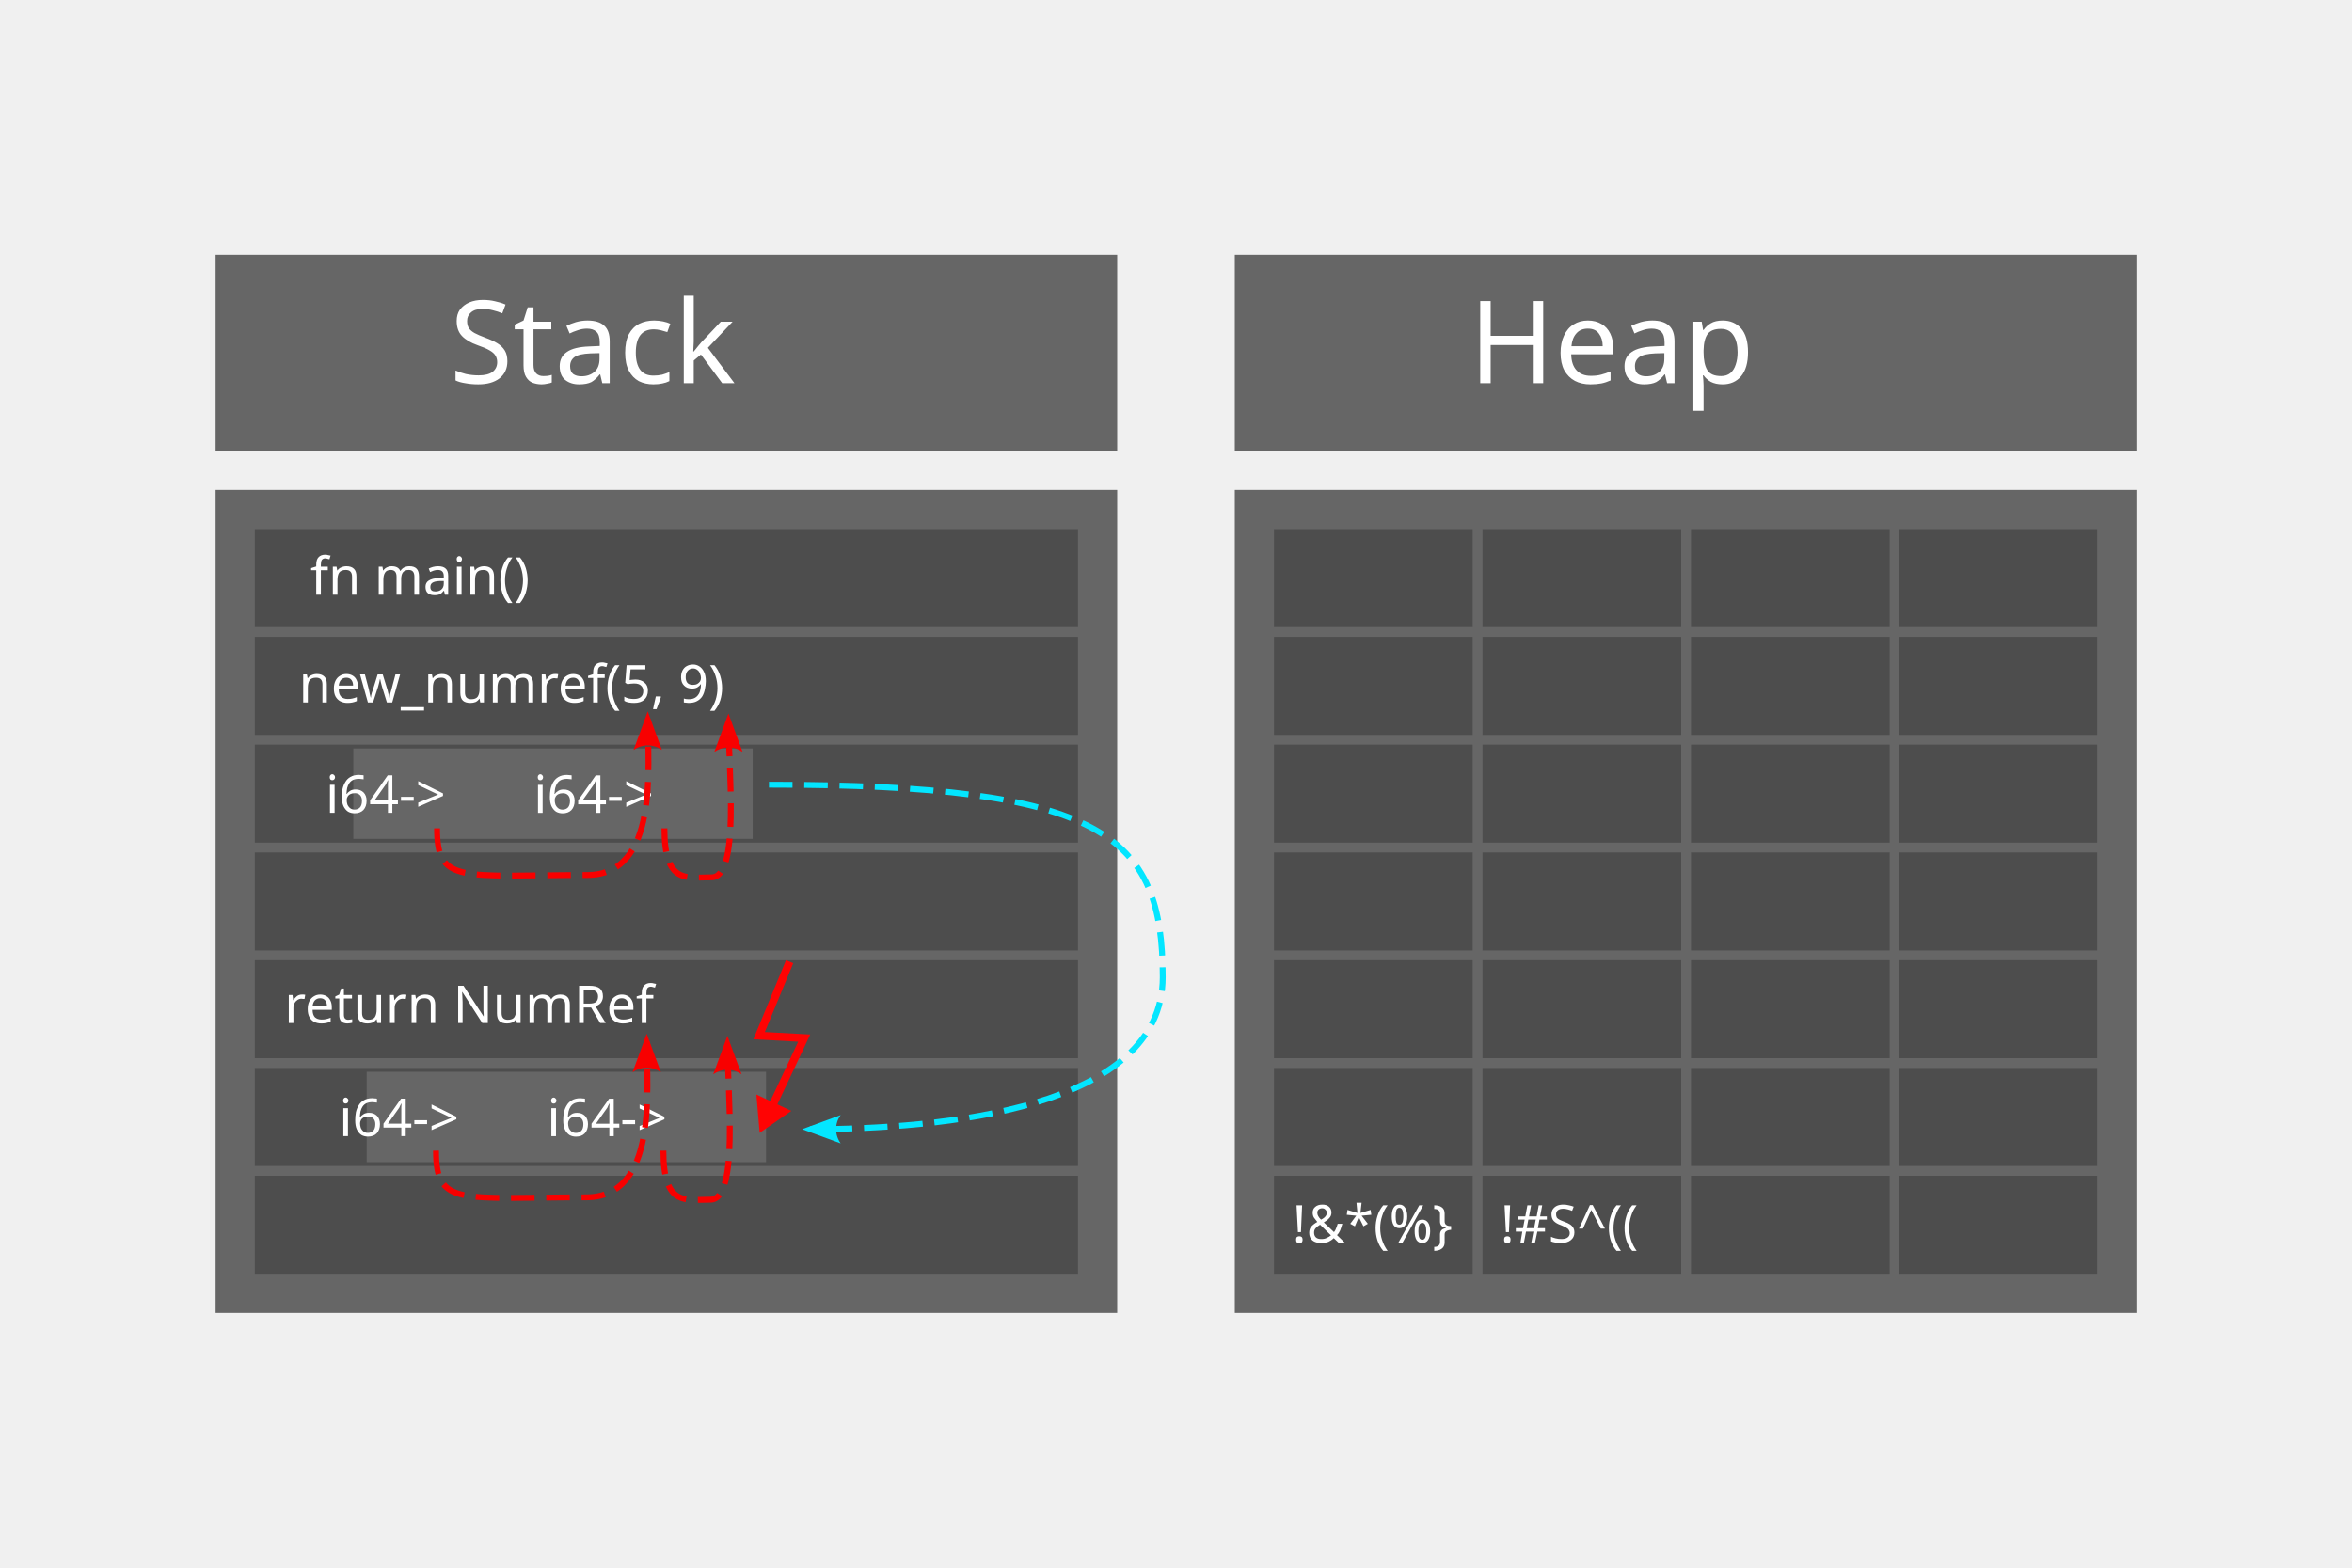
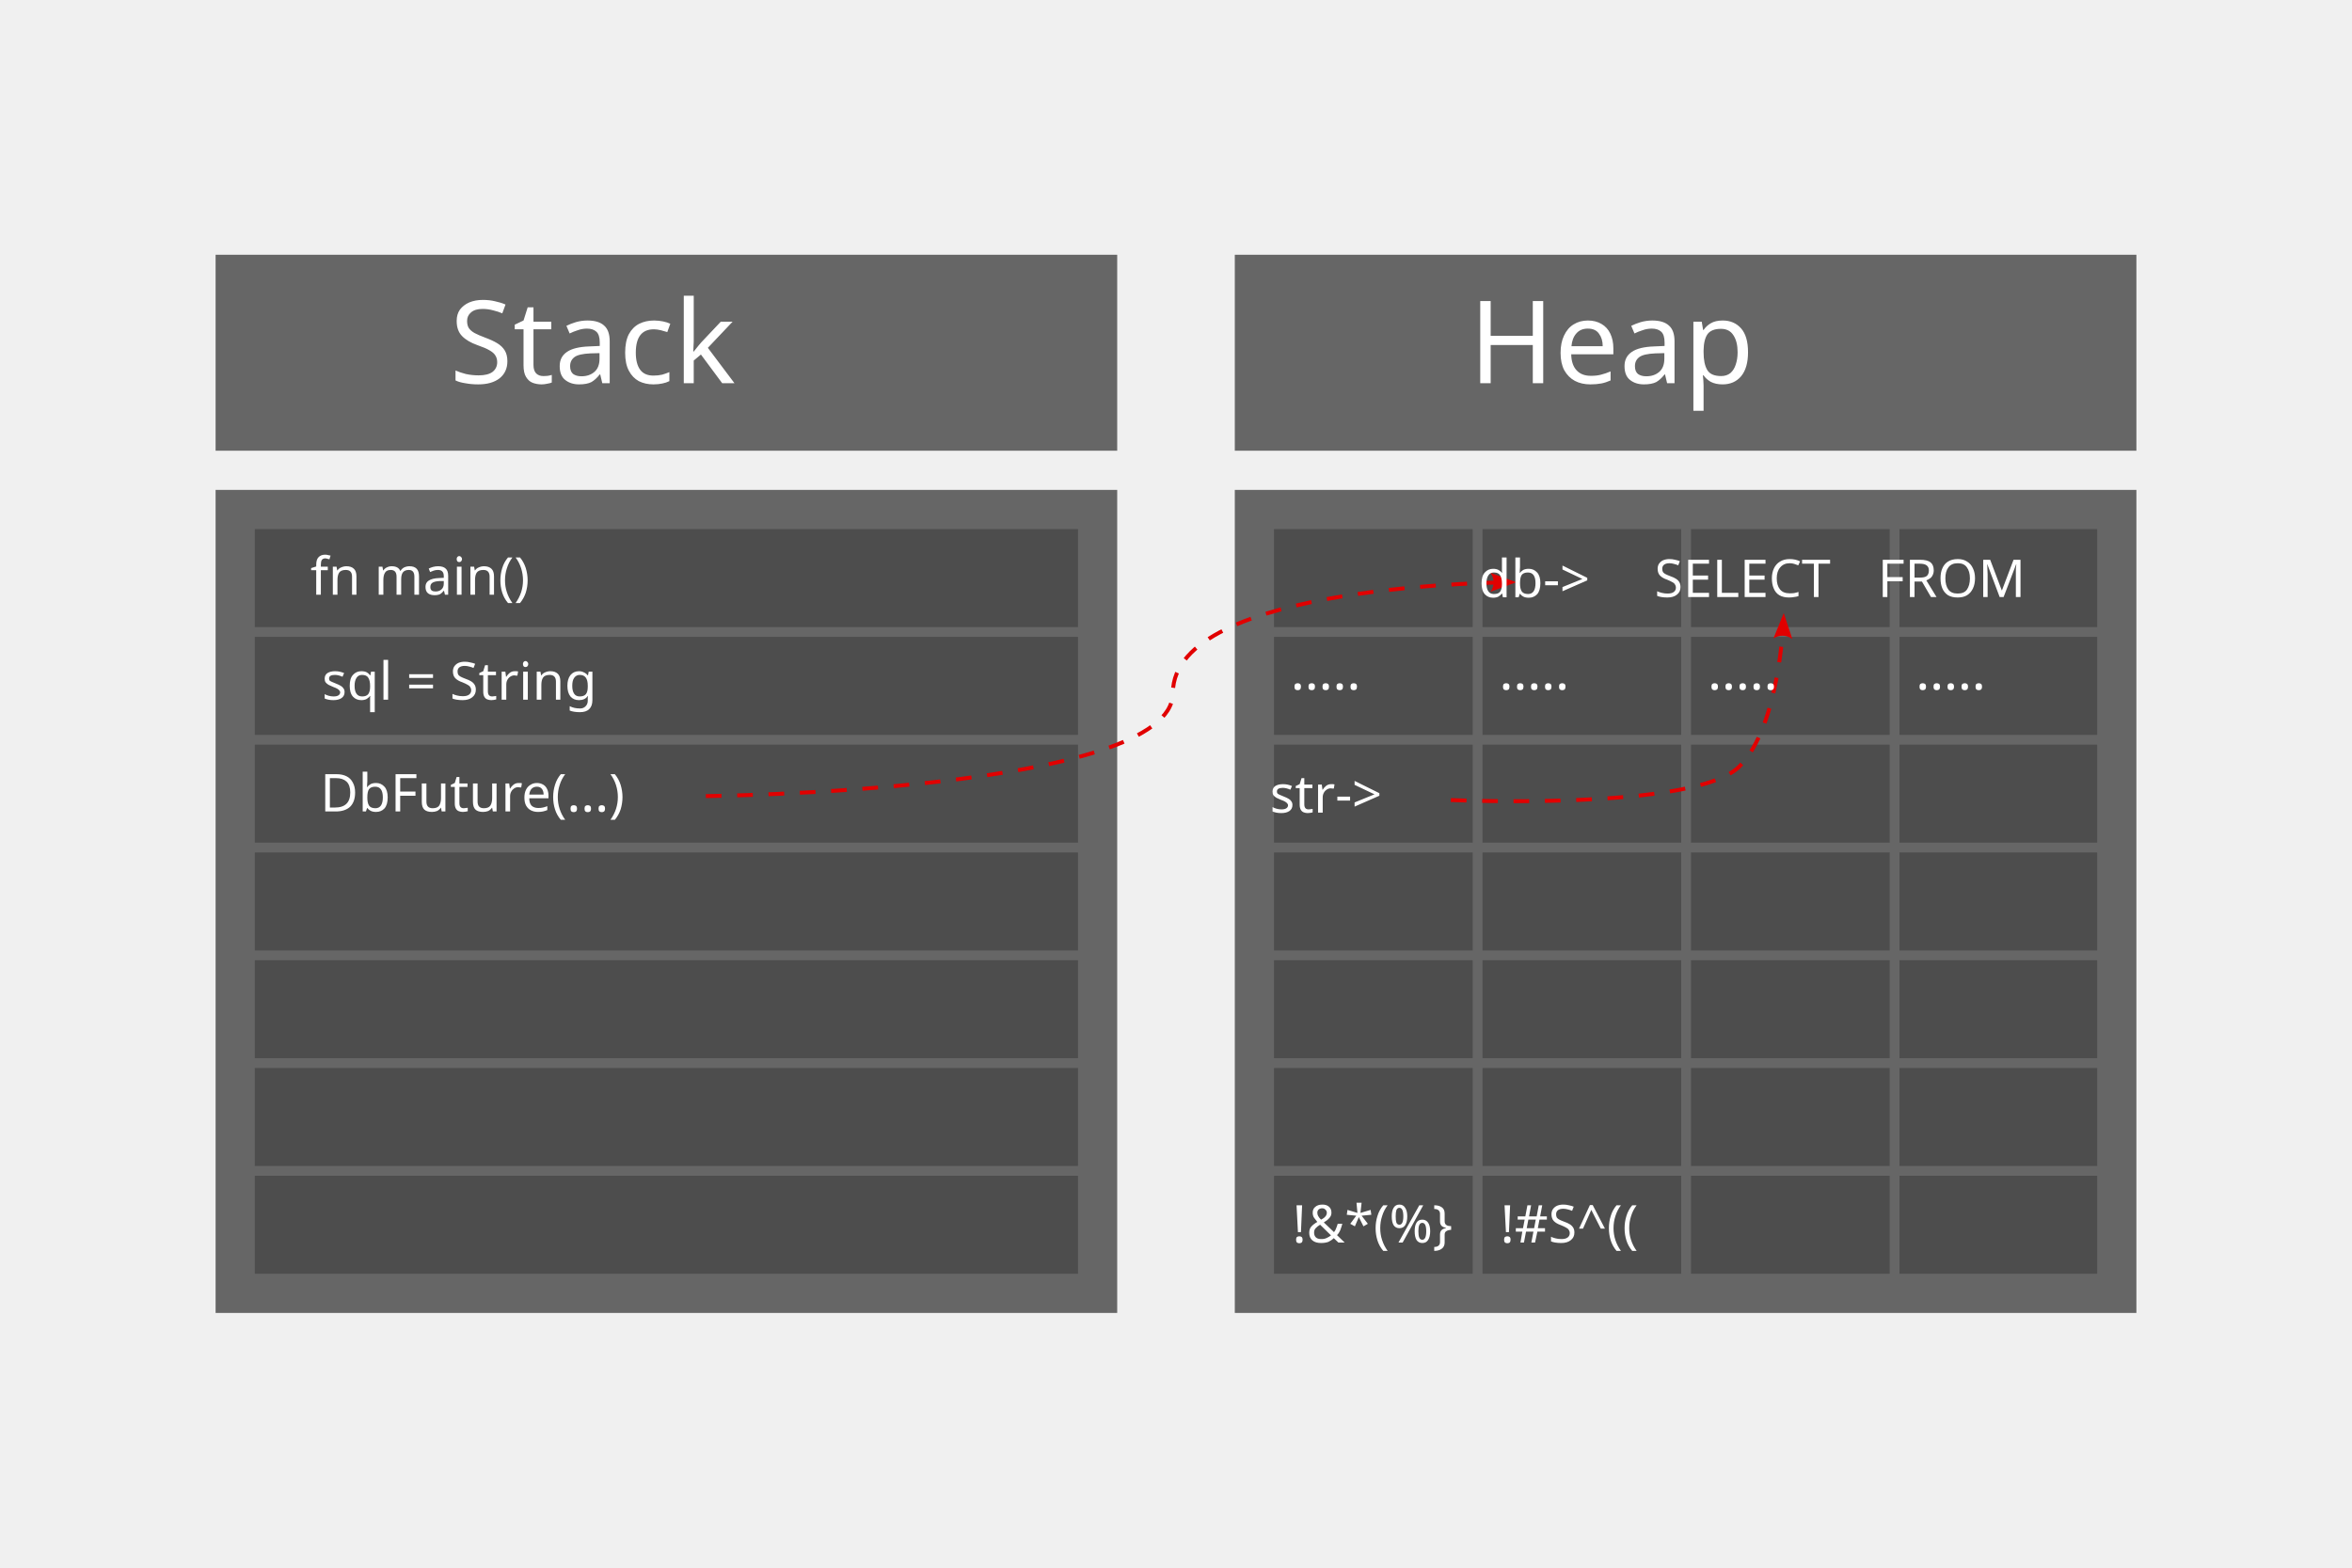
<svg xmlns="http://www.w3.org/2000/svg" width="600" height="400" viewBox="0 0 158.75 105.833" version="1.1" id="svg5">
  <defs id="defs2">
    <marker style="overflow:visible" id="marker88717" refX="0" refY="0" orient="auto">
      <path transform="scale(-0.6)" d="M 8.719,4.034 -2.207,0.016 8.719,-4.002 c -1.745,2.372 -1.735,5.617 -6e-7,8.035 z" style="fill:context-stroke;fill-rule:evenodd;stroke-width:0.625;stroke-linejoin:round" id="path88715" />
    </marker>
    <marker style="overflow:visible" id="Arrow1Send" refX="0" refY="0" orient="auto">
      <path transform="matrix(-0.2,0,0,-0.2,-1.2,0)" style="fill:context-stroke;fill-rule:evenodd;stroke:context-stroke;stroke-width:1pt" d="M 0,0 5,-5 -12.5,0 5,5 Z" id="path35222" />
    </marker>
    <marker style="overflow:visible" id="Arrow2Mend" refX="0" refY="0" orient="auto">
      <path transform="scale(-0.6)" d="M 8.719,4.034 -2.207,0.016 8.719,-4.002 c -1.745,2.372 -1.735,5.617 -6e-7,8.035 z" style="fill:context-stroke;fill-rule:evenodd;stroke-width:0.625;stroke-linejoin:round" id="path35234" />
    </marker>
    <marker style="overflow:visible" id="marker82376" refX="0" refY="0" orient="auto">
      <path transform="scale(0.4)" style="fill:context-stroke;fill-rule:evenodd;stroke:context-stroke;stroke-width:1pt" d="M 5.77,0 -2.88,5 V -5 Z" id="path82374" />
    </marker>
    <marker style="overflow:visible" id="marker82366" refX="0" refY="0" orient="auto">
      <path transform="matrix(-1.1,0,0,-1.1,-1.1,0)" d="M 8.719,4.034 -2.207,0.016 8.719,-4.002 c -1.745,2.372 -1.735,5.617 -6e-7,8.035 z" style="fill:context-stroke;fill-rule:evenodd;stroke-width:0.625;stroke-linejoin:round" id="path82364" />
    </marker>
    <marker style="overflow:visible" id="TriangleInL" refX="0" refY="0" orient="auto">
      <path transform="scale(-0.8)" style="fill:context-stroke;fill-rule:evenodd;stroke:context-stroke;stroke-width:1pt" d="M 5.77,0 -2.88,5 V -5 Z" id="path35340" />
    </marker>
    <marker style="overflow:visible" id="Arrow1Lstart" refX="0" refY="0" orient="auto">
      <path transform="matrix(0.8,0,0,0.8,10,0)" style="fill:context-stroke;fill-rule:evenodd;stroke:context-stroke;stroke-width:1pt" d="M 0,0 5,-5 -12.5,0 5,5 Z" id="path35207" />
    </marker>
    <marker style="overflow:visible" id="TriangleOutM" refX="0" refY="0" orient="auto">
      <path transform="scale(0.4)" style="fill:context-stroke;fill-rule:evenodd;stroke:context-stroke;stroke-width:1pt" d="M 5.77,0 -2.88,5 V -5 Z" id="path35352" />
    </marker>
    <marker style="overflow:visible" id="Arrow2Lend" refX="0" refY="0" orient="auto">
      <path transform="matrix(-1.1,0,0,-1.1,-1.1,0)" d="M 8.719,4.034 -2.207,0.016 8.719,-4.002 c -1.745,2.372 -1.735,5.617 -6e-7,8.035 z" style="fill:context-stroke;fill-rule:evenodd;stroke-width:0.625;stroke-linejoin:round" id="path35228" />
    </marker>
  </defs>
  <g id="layer1" style="display:inline">
    <text xml:space="preserve" style="font-style:normal;font-weight:normal;font-size:10.583px;line-height:1.25;font-family:sans-serif;letter-spacing:0px;word-spacing:0px;fill:#000000;fill-opacity:1;stroke:none;stroke-width:0.265" x="215.965" y="-43.479" id="text27369">
      <tspan id="tspan27367" style="stroke-width:0.265" x="215.965" y="-43.479" />
    </text>
    <rect style="fill:#666666;fill-opacity:1;stroke:none;stroke-width:1.011;stroke-linecap:round;stroke-linejoin:bevel" id="rect1324" width="60.854" height="55.562" x="14.552" y="33.073" />
    <rect style="fill:#4d4d4d;fill-opacity:1;stroke:none;stroke-width:2.154;stroke-linecap:round;stroke-linejoin:bevel" id="rect4848" width="55.562" height="6.615" x="17.198" y="35.719" />
    <rect style="fill:#666666;fill-opacity:1;stroke:none;stroke-width:1.058;stroke-linecap:round;stroke-linejoin:bevel" id="rect8855" width="60.854" height="13.229" x="83.344" y="17.198" />
    <text xml:space="preserve" style="font-style:normal;font-weight:normal;font-size:7.761px;line-height:1.25;font-family:sans-serif;letter-spacing:0px;word-spacing:0px;fill:#000000;fill-opacity:1;stroke:none;stroke-width:0.265" x="113.833" y="25.869" id="text13187">
      <tspan id="tspan13185" style="font-style:normal;font-variant:normal;font-weight:normal;font-stretch:normal;font-size:7.761px;font-family:'Iosevka Kookie';-inkscape-font-specification:'Iosevka Kookie';text-align:center;text-anchor:middle;fill:#ffffff;stroke-width:0.265" x="113.833" y="25.869">Heap</tspan>
    </text>
    <rect style="fill:#666666;fill-opacity:1;stroke:none;stroke-width:1.011;stroke-linecap:round;stroke-linejoin:bevel" id="rect22733" width="60.854" height="55.562" x="83.344" y="33.073" />
    <rect style="fill:#4d4d4d;fill-opacity:1;stroke:none;stroke-width:1.058;stroke-linecap:round;stroke-linejoin:bevel" id="rect24347" width="13.411" height="6.615" x="85.99" y="35.719" />
    <rect style="fill:#4d4d4d;fill-opacity:1;stroke:none;stroke-width:1.058;stroke-linecap:round;stroke-linejoin:bevel" id="rect24393" width="13.411" height="6.615" x="100.062" y="35.719" />
    <rect style="fill:#4d4d4d;fill-opacity:1;stroke:none;stroke-width:1.058;stroke-linecap:round;stroke-linejoin:bevel" id="rect24395" width="13.411" height="6.615" x="114.135" y="35.719" />
    <rect style="fill:#4d4d4d;fill-opacity:1;stroke:none;stroke-width:1.058;stroke-linecap:round;stroke-linejoin:bevel" id="rect24397" width="13.345" height="6.615" x="128.207" y="35.719" />
    <rect style="fill:#4d4d4d;fill-opacity:1;stroke:none;stroke-width:1.058;stroke-linecap:round;stroke-linejoin:bevel" id="rect24559" width="13.411" height="6.615" x="85.99" y="42.995" />
    <rect style="fill:#4d4d4d;fill-opacity:1;stroke:none;stroke-width:1.058;stroke-linecap:round;stroke-linejoin:bevel" id="rect24561" width="13.411" height="6.615" x="100.062" y="42.995" />
    <rect style="fill:#4d4d4d;fill-opacity:1;stroke:none;stroke-width:0.529;stroke-linecap:round;stroke-linejoin:bevel;stroke-miterlimit:4;stroke-dasharray:none;stroke-opacity:1" id="rect24563" width="13.411" height="6.615" x="114.135" y="42.995" />
    <rect style="fill:#4d4d4d;fill-opacity:1;stroke:none;stroke-width:1.058;stroke-linecap:round;stroke-linejoin:bevel" id="rect24565" width="13.345" height="6.615" x="128.207" y="42.995" />
    <rect style="fill:#4d4d4d;fill-opacity:1;stroke:none;stroke-width:1.058;stroke-linecap:round;stroke-linejoin:bevel" id="rect24567" width="13.411" height="6.615" x="85.99" y="50.271" />
    <rect style="fill:#4d4d4d;fill-opacity:1;stroke:none;stroke-width:1.058;stroke-linecap:round;stroke-linejoin:bevel" id="rect24569" width="13.411" height="6.615" x="100.062" y="50.271" />
    <rect style="fill:#4d4d4d;fill-opacity:1;stroke:none;stroke-width:1.058;stroke-linecap:round;stroke-linejoin:bevel" id="rect24571" width="13.411" height="6.615" x="114.135" y="50.271" />
    <rect style="fill:#4d4d4d;fill-opacity:1;stroke:none;stroke-width:1.058;stroke-linecap:round;stroke-linejoin:bevel" id="rect24573" width="13.345" height="6.615" x="128.207" y="50.271" />
    <rect style="fill:#4d4d4d;fill-opacity:1;stroke:none;stroke-width:1.058;stroke-linecap:round;stroke-linejoin:bevel" id="rect24721" width="13.411" height="6.615" x="85.99" y="57.547" />
    <rect style="fill:#4d4d4d;fill-opacity:1;stroke:none;stroke-width:0.529;stroke-linecap:round;stroke-linejoin:bevel;stroke-miterlimit:4;stroke-dasharray:none;stroke-opacity:1" id="rect24723" width="13.411" height="6.615" x="100.062" y="57.547" />
    <rect style="fill:#4d4d4d;fill-opacity:1;stroke:none;stroke-width:0.529;stroke-linecap:round;stroke-linejoin:bevel;stroke-miterlimit:4;stroke-dasharray:none;stroke-opacity:1" id="rect24725" width="13.411" height="6.615" x="114.135" y="57.547" />
    <rect style="fill:#4d4d4d;fill-opacity:1;stroke:none;stroke-width:1.058;stroke-linecap:round;stroke-linejoin:bevel" id="rect24727" width="13.345" height="6.615" x="128.207" y="57.547" />
    <rect style="fill:#4d4d4d;fill-opacity:1;stroke:none;stroke-width:1.058;stroke-linecap:round;stroke-linejoin:bevel" id="rect24729" width="13.411" height="6.615" x="85.99" y="64.823" />
    <rect style="fill:#4d4d4d;fill-opacity:1;stroke:none;stroke-width:1.058;stroke-linecap:round;stroke-linejoin:bevel" id="rect24731" width="13.411" height="6.615" x="100.062" y="64.823" />
    <rect style="fill:#4d4d4d;fill-opacity:1;stroke:none;stroke-width:1.058;stroke-linecap:round;stroke-linejoin:bevel" id="rect24733" width="13.411" height="6.615" x="114.135" y="64.823" />
    <rect style="fill:#4d4d4d;fill-opacity:1;stroke:none;stroke-width:1.058;stroke-linecap:round;stroke-linejoin:bevel" id="rect24735" width="13.345" height="6.615" x="128.207" y="64.823" />
    <rect style="fill:#4d4d4d;fill-opacity:1;stroke:none;stroke-width:1.058;stroke-linecap:round;stroke-linejoin:bevel" id="rect24737" width="13.411" height="6.615" x="85.99" y="72.099" />
    <rect style="fill:#4d4d4d;fill-opacity:1;stroke:none;stroke-width:1.058;stroke-linecap:round;stroke-linejoin:bevel" id="rect24739" width="13.411" height="6.615" x="100.062" y="72.099" />
    <rect style="fill:#4d4d4d;fill-opacity:1;stroke:none;stroke-width:1.058;stroke-linecap:round;stroke-linejoin:bevel" id="rect24741" width="13.411" height="6.615" x="114.135" y="72.099" />
    <rect style="fill:#4d4d4d;fill-opacity:1;stroke:none;stroke-width:1.058;stroke-linecap:round;stroke-linejoin:bevel" id="rect24743" width="13.345" height="6.615" x="128.207" y="72.099" />
    <rect style="fill:#4d4d4d;fill-opacity:1;stroke:none;stroke-width:1.058;stroke-linecap:round;stroke-linejoin:bevel" id="rect24751" width="13.411" height="6.615" x="85.99" y="79.375" />
    <rect style="fill:#4d4d4d;fill-opacity:1;stroke:none;stroke-width:1.058;stroke-linecap:round;stroke-linejoin:bevel" id="rect24753" width="13.411" height="6.615" x="100.062" y="79.375" />
    <rect style="fill:#4d4d4d;fill-opacity:1;stroke:none;stroke-width:1.058;stroke-linecap:round;stroke-linejoin:bevel" id="rect24755" width="13.411" height="6.615" x="114.135" y="79.375" />
    <rect style="fill:#4d4d4d;fill-opacity:1;stroke:none;stroke-width:1.058;stroke-linecap:round;stroke-linejoin:bevel" id="rect24757" width="13.345" height="6.615" x="128.207" y="79.375" />
    <text xml:space="preserve" style="font-size:3.528px;line-height:1.25;font-family:'Iosevka Kookie';-inkscape-font-specification:'Iosevka Kookie';letter-spacing:0px;word-spacing:0px;stroke-width:0.265" x="87.232" y="83.882" id="text63412">
      <tspan style="font-size:3.528px;fill:#ffffff;stroke-width:0.265" x="87.232" y="83.882" id="tspan63410">!&amp;*(%}</tspan>
    </text>
    <text xml:space="preserve" style="font-size:3.528px;line-height:1.25;font-family:'Iosevka Kookie';-inkscape-font-specification:'Iosevka Kookie';letter-spacing:0px;word-spacing:0px;stroke-width:0.265" x="101.27" y="83.882" id="text68550">
      <tspan style="font-size:3.528px;fill:#ffffff;stroke-width:0.265" x="101.27" y="83.882" id="tspan68548">!#S^((</tspan>
    </text>
    <rect style="fill:#666666;fill-opacity:1;stroke:none;stroke-width:1.058;stroke-linecap:round;stroke-linejoin:bevel" id="rect1318" width="60.854" height="13.229" x="14.552" y="17.198" />
    <text xml:space="preserve" style="font-style:normal;font-weight:normal;font-size:7.761px;line-height:1.25;font-family:sans-serif;letter-spacing:0px;word-spacing:0px;fill:#000000;fill-opacity:1;stroke:none;stroke-width:0.265" x="45.041" y="25.869" id="text1322">
      <tspan id="tspan1320" style="font-style:normal;font-variant:normal;font-weight:normal;font-stretch:normal;font-size:7.761px;font-family:'Iosevka Kookie';-inkscape-font-specification:'Iosevka Kookie';text-align:center;text-anchor:middle;fill:#ffffff;stroke-width:0.265" x="45.041" y="25.869">Stack</tspan>
    </text>
    <rect style="fill:#4d4d4d;fill-opacity:1;stroke:none;stroke-width:2.154;stroke-linecap:round;stroke-linejoin:bevel" id="rect4975" width="55.563" height="6.615" x="17.198" y="42.995" />
    <rect style="fill:#4d4d4d;fill-opacity:1;stroke:none;stroke-width:2.154;stroke-linecap:round;stroke-linejoin:bevel" id="rect4977" width="55.563" height="6.615" x="17.198" y="50.271" />
    <rect style="fill:#4d4d4d;fill-opacity:1;stroke:none;stroke-width:2.154;stroke-linecap:round;stroke-linejoin:bevel" id="rect4979" width="55.563" height="6.615" x="17.198" y="57.547" />
    <rect style="fill:#4d4d4d;fill-opacity:1;stroke:none;stroke-width:2.154;stroke-linecap:round;stroke-linejoin:bevel" id="rect4981" width="55.563" height="6.615" x="17.198" y="64.823" />
    <rect style="fill:#4d4d4d;fill-opacity:1;stroke:none;stroke-width:2.154;stroke-linecap:round;stroke-linejoin:bevel" id="rect4983" width="55.563" height="6.615" x="17.198" y="72.099" />
    <rect style="fill:#4d4d4d;fill-opacity:1;stroke:none;stroke-width:2.154;stroke-linecap:round;stroke-linejoin:bevel" id="rect4985" width="55.563" height="6.615" x="17.198" y="79.375" />
    <text xml:space="preserve" style="font-style:normal;font-weight:normal;font-size:10.583px;line-height:1.25;font-family:sans-serif;letter-spacing:0px;word-spacing:0px;fill:#000000;fill-opacity:1;stroke:none;stroke-width:0.265" x="115.615" y="-50.905" id="text6504">
      <tspan id="tspan6502" style="stroke-width:0.265" x="115.615" y="-50.905" />
    </text>
  </g>
-   <g id="layer2">
-     <g id="g19676" style="display:inline">
+   <g id="layer2" style="display:none">
+     <g id="g19676" style="display:none">
      <g id="g19674" transform="translate(-89.60976)">
        <rect style="display:inline;fill:#666666;fill-opacity:1;stroke:none;stroke-width:1.441;stroke-linecap:round;stroke-linejoin:bevel" id="rect19664" width="26.954" height="6.1" x="114.36" y="72.356" />
        <text xml:space="preserve" style="font-size:3.528px;line-height:1.25;font-family:'Iosevka Kookie';-inkscape-font-specification:'Iosevka Kookie';letter-spacing:0px;word-spacing:0px;display:inline;stroke-width:0.265" x="134.703" y="76.703" id="text19668">
          <tspan style="font-size:3.528px;text-align:center;text-anchor:middle;fill:#ffffff;stroke-width:0.265" x="134.703" y="76.703" id="tspan19666">i64-&gt;</tspan>
        </text>
        <text xml:space="preserve" style="font-size:3.528px;line-height:1.25;font-family:'Iosevka Kookie';-inkscape-font-specification:'Iosevka Kookie';letter-spacing:0px;word-spacing:0px;white-space:pre;inline-size:0;display:inline;fill:#ffffff;stroke-width:0.265" x="106.768" y="40.323" id="text19672" transform="translate(13.89614,36.3802)">
          <tspan style="font-size:3.528px;text-align:center;text-anchor:middle;fill:#ffffff;stroke-width:0.265" x="106.768" y="40.323" id="tspan19670">i64-&gt;</tspan>
        </text>
      </g>
    </g>
-     <g id="g19689" style="display:inline">
+     <g id="g19689" style="display:none">
      <g id="g19696" transform="translate(-0.07003361,21.76003)">
        <path style="display:inline;fill:none;stroke:#f80000;stroke-width:0.397;stroke-linecap:butt;stroke-linejoin:miter;stroke-miterlimit:4;stroke-dasharray:1.587, 0.794;stroke-dashoffset:0;stroke-opacity:1;marker-end:url(#marker88717)" d="m 29.499,55.92 c 0,3.783 1.607,3.152 10.119,3.152 4.879,0 4.105,-7.278 4.105,-10.518" id="path19685" />
        <path style="display:inline;fill:none;stroke:#f80000;stroke-width:0.397;stroke-linecap:butt;stroke-linejoin:miter;stroke-miterlimit:4;stroke-dasharray:1.587, 0.794;stroke-dashoffset:0;stroke-opacity:1;marker-end:url(#marker88717)" d="m 44.845,55.92 c 0,3.783 1.491,3.309 3.175,3.309 1.94,0 1.15,-7.295 1.15,-10.535" id="path19687" />
      </g>
    </g>
-     <g id="g13144" style="display:inline">
+     <g id="g13144" style="display:none">
      <path style="display:inline;fill:none;stroke:#03e6ff;stroke-width:0.397;stroke-linecap:butt;stroke-linejoin:miter;stroke-miterlimit:4;stroke-dasharray:1.587, 0.794;stroke-dashoffset:0;stroke-opacity:1;marker-end:url(#marker88717)" d="m 51.903,52.973 c 22.565,0 26.577,3.373 26.577,12.996 0,8.9 -14.956,10.261 -23.815,10.261" id="path13142" />
      <path style="display:inline;fill:none;fill-opacity:1;stroke:#ff0303;stroke-width:0.529;stroke-linecap:butt;stroke-linejoin:miter;stroke-miterlimit:4;stroke-dasharray:none;stroke-opacity:1;marker-end:url(#marker82376)" d="m 53.296,64.924 -2.06,4.993 3.044,0.165 -2.368,5.039" id="path19006" />
    </g>
-     <g id="g9171" style="display:inline">
+     <g id="g9171" style="display:none">
      <g id="g13252" transform="translate(-90.51178,-21.82813)">
        <rect style="display:inline;fill:#666666;fill-opacity:1;stroke:none;stroke-width:1.441;stroke-linecap:round;stroke-linejoin:bevel" id="rect13146" width="26.954" height="6.1" x="114.36" y="72.356" />
        <text xml:space="preserve" style="font-size:3.528px;line-height:1.25;font-family:'Iosevka Kookie';-inkscape-font-specification:'Iosevka Kookie';letter-spacing:0px;word-spacing:0px;display:inline;stroke-width:0.265" x="134.703" y="76.703" id="text9161">
          <tspan style="font-size:3.528px;text-align:center;text-anchor:middle;fill:#ffffff;stroke-width:0.265" x="134.703" y="76.703" id="tspan9159">i64-&gt;</tspan>
        </text>
        <text xml:space="preserve" style="font-size:3.528px;line-height:1.25;font-family:'Iosevka Kookie';-inkscape-font-specification:'Iosevka Kookie';letter-spacing:0px;word-spacing:0px;white-space:pre;inline-size:0;display:inline;fill:#ffffff;stroke-width:0.265" x="106.768" y="40.323" id="text9169" transform="translate(13.89614,36.3802)">
          <tspan style="font-size:3.528px;text-align:center;text-anchor:middle;fill:#ffffff;stroke-width:0.265" x="106.768" y="40.323" id="tspan9167">i64-&gt;</tspan>
        </text>
      </g>
    </g>
-     <g id="g12754" style="display:inline">
+     <g id="g12754" style="display:none">
      <path style="display:inline;fill:none;stroke:#f80000;stroke-width:0.397;stroke-linecap:butt;stroke-linejoin:miter;stroke-miterlimit:4;stroke-dasharray:1.587, 0.794;stroke-dashoffset:0;stroke-opacity:1;marker-end:url(#marker88717)" d="m 29.499,55.92 c 0,3.783 1.607,3.152 10.119,3.152 4.879,0 4.105,-7.278 4.105,-10.518" id="path12752" />
      <path style="display:inline;fill:none;stroke:#f80000;stroke-width:0.397;stroke-linecap:butt;stroke-linejoin:miter;stroke-miterlimit:4;stroke-dasharray:1.587, 0.794;stroke-dashoffset:0;stroke-opacity:1;marker-end:url(#marker88717)" d="m 44.845,55.92 c 0,3.783 1.491,3.309 3.175,3.309 1.94,0 1.15,-7.295 1.15,-10.535" id="path16980" />
    </g>
-     <g id="layer11" style="display:inline">
+     <g id="layer11" style="display:none">
      <text xml:space="preserve" style="font-size:3.528px;line-height:1.25;font-family:'Iosevka Kookie';-inkscape-font-specification:'Iosevka Kookie';letter-spacing:0px;word-spacing:0px;display:inline;stroke-width:0.265" x="34.876" y="69.065" id="text15219">
        <tspan style="font-size:3.528px;text-align:center;text-anchor:middle;fill:#ffffff;stroke-width:0.265" x="34.876" y="69.065" id="tspan15217">return NumRef</tspan>
      </text>
    </g>
-     <g id="layer10" style="display:inline">
+     <g id="layer10" style="display:none">
      <text xml:space="preserve" style="font-size:3.528px;line-height:1.25;font-family:'Iosevka Kookie';-inkscape-font-specification:'Iosevka Kookie';letter-spacing:0px;word-spacing:0px;display:inline;stroke-width:0.265" x="37.733" y="47.424" id="text5477">
        <tspan style="font-size:3.528px;text-align:center;text-anchor:middle;fill:#ffffff;stroke-width:0.265" x="37.733" y="47.424" id="tspan5475">new_numref(5, 9)</tspan>
      </text>
    </g>
    <g id="g1145" style="display:inline">
      <text xml:space="preserve" style="font-size:3.528px;line-height:1.25;font-family:'Iosevka Kookie';-inkscape-font-specification:'Iosevka Kookie';letter-spacing:0px;word-spacing:0px;display:inline;stroke-width:0.265" x="31.56" y="40.148" id="text1143">
        <tspan style="font-size:3.528px;text-align:center;text-anchor:middle;fill:#ffffff;stroke-width:0.265" x="31.56" y="40.148" id="tspan1141">fn main()</tspan>
+       </text>
+     </g>
+   </g>
+   <g id="layer9" style="display:inline">
+     <g id="g7217" style="display:inline">
+       <text xml:space="preserve" style="font-size:3.528px;line-height:1.25;font-family:'Iosevka Kookie';-inkscape-font-specification:'Iosevka Kookie';letter-spacing:0px;word-spacing:0px;display:inline;stroke-width:0.265" x="92.699" y="54.86" id="text15511">
+         <tspan style="font-size:3.528px;text-align:center;text-anchor:middle;fill:#ffffff;stroke-width:0.265" x="92.699" y="54.86" id="tspan15509">str-&gt;</tspan>
+       </text>
+       <path style="fill:none;stroke:#e10000;stroke-width:0.265;stroke-linecap:butt;stroke-linejoin:miter;stroke-miterlimit:4;stroke-dasharray:1.058, 1.058;stroke-dashoffset:0;stroke-opacity:1;marker-end:url(#marker88717)" d="m 97.926,54.009 c 0,0 16.473,0.736 19.469,-2.259 2.75,-2.75 2.991,-10.012 2.991,-10.012" id="path16938" />
+     </g>
+     <g id="layer12" style="display:inline">
+       <path style="display:inline;fill:none;stroke:#e10000;stroke-width:0.265;stroke-linecap:butt;stroke-linejoin:miter;stroke-miterlimit:4;stroke-dasharray:1.058, 1.058;stroke-dashoffset:0;stroke-opacity:1;marker-end:url(#marker88717)" d="m 47.641,53.744 c 0,0 31.524,-0.306 31.524,-6.962 0,-7.421 22.825,-7.473 22.825,-7.473" id="path17563" />
+       <text xml:space="preserve" style="font-size:3.528px;line-height:1.25;font-family:'Iosevka Kookie';-inkscape-font-specification:'Iosevka Kookie';letter-spacing:0px;word-spacing:0px;display:inline;stroke-width:0.265" x="120.826" y="40.308" id="text7207">
+         <tspan style="font-size:3.528px;text-align:center;text-anchor:middle;fill:#ffffff;stroke-width:0.265" x="120.826" y="40.308" id="tspan7205">SELECT</tspan>
+       </text>
+       <text xml:space="preserve" style="font-size:3.528px;line-height:1.25;font-family:'Iosevka Kookie';-inkscape-font-specification:'Iosevka Kookie';letter-spacing:0px;word-spacing:0px;display:inline;stroke-width:0.265" x="134.936" y="40.308" id="text7211">
+         <tspan style="font-size:3.528px;text-align:center;text-anchor:middle;fill:#ffffff;stroke-width:0.265" x="134.936" y="40.308" id="tspan7209">FROM</tspan>
+       </text>
+       <text xml:space="preserve" style="font-size:3.528px;line-height:1.25;font-family:'Iosevka Kookie';-inkscape-font-specification:'Iosevka Kookie';letter-spacing:0px;word-spacing:0px;display:inline;fill:#ffffff;stroke-width:0.265" x="106.768" y="40.323" id="text7215">
+         <tspan style="font-size:3.528px;text-align:center;text-anchor:middle;fill:#ffffff;stroke-width:0.265" x="106.768" y="40.323" id="tspan7213">db-&gt;</tspan>
+       </text>
+       <text xml:space="preserve" style="font-size:3.528px;line-height:1.25;font-family:'Iosevka Kookie';-inkscape-font-specification:'Iosevka Kookie';letter-spacing:0px;word-spacing:0px;display:inline;stroke-width:0.265" x="92.695" y="46.549" id="text14001">
+         <tspan style="font-size:3.528px;text-align:center;text-anchor:middle;fill:#ffffff;stroke-width:0.265" x="92.695" y="46.549" id="tspan13999">.....</tspan>
+       </text>
+       <text xml:space="preserve" style="font-size:3.528px;line-height:1.25;font-family:'Iosevka Kookie';-inkscape-font-specification:'Iosevka Kookie';letter-spacing:0px;word-spacing:0px;display:inline;stroke-width:0.265" x="106.768" y="46.549" id="text15507">
+         <tspan style="font-size:3.528px;text-align:center;text-anchor:middle;fill:#ffffff;stroke-width:0.265" x="106.768" y="46.549" id="tspan15505">.....</tspan>
+       </text>
+       <text xml:space="preserve" style="font-size:3.528px;line-height:1.25;font-family:'Iosevka Kookie';-inkscape-font-specification:'Iosevka Kookie';letter-spacing:0px;word-spacing:0px;display:inline;stroke-width:0.265" x="120.84" y="46.549" id="text16899">
+         <tspan style="font-size:3.528px;text-align:center;text-anchor:middle;fill:#ffffff;stroke-width:0.265" x="120.84" y="46.549" id="tspan16897">.....</tspan>
+       </text>
+       <text xml:space="preserve" style="font-size:3.528px;line-height:1.25;font-family:'Iosevka Kookie';-inkscape-font-specification:'Iosevka Kookie';letter-spacing:0px;word-spacing:0px;display:inline;stroke-width:0.265" x="134.88" y="46.549" id="text16903">
+         <tspan style="font-size:3.528px;text-align:center;text-anchor:middle;fill:#ffffff;stroke-width:0.265" x="134.88" y="46.549" id="tspan16901">.....</tspan>
+       </text>
+       <text xml:space="preserve" style="font-size:3.528px;line-height:1.25;font-family:'Iosevka Kookie';-inkscape-font-specification:'Iosevka Kookie';letter-spacing:0px;word-spacing:0px;display:inline;stroke-width:0.265" x="35.088" y="54.778" id="text6467">
+         <tspan style="font-size:3.528px;text-align:center;text-anchor:middle;fill:#ffffff;stroke-width:0.265" x="35.088" y="54.778" id="tspan6465">DbFuture(...)</tspan>
+       </text>
+     </g>
+     <g id="g1081" style="display:inline">
+       <text xml:space="preserve" style="font-size:3.528px;line-height:1.25;font-family:'Iosevka Kookie';-inkscape-font-specification:'Iosevka Kookie';letter-spacing:0px;word-spacing:0px;display:inline;stroke-width:0.265" x="31.56" y="40.148" id="text1079">
+         <tspan style="font-size:3.528px;text-align:center;text-anchor:middle;fill:#ffffff;stroke-width:0.265" x="31.56" y="40.148" id="tspan1077">fn main()</tspan>
+       </text>
+       <text xml:space="preserve" style="font-size:3.528px;line-height:1.25;font-family:'Iosevka Kookie';-inkscape-font-specification:'Iosevka Kookie';letter-spacing:0px;word-spacing:0px;display:inline;stroke-width:0.265" x="34.213" y="47.237" id="text1089">
+         <tspan style="font-size:3.528px;text-align:center;text-anchor:middle;fill:#ffffff;stroke-width:0.265" x="34.213" y="47.237" id="tspan1087">sql = String</tspan>
      </text>
    </g>
  </g>
  <g id="layer8" style="display:none">
    <g id="g45733" style="display:none">
      <g id="g45715" style="display:inline">
        <path style="display:inline;fill:none;stroke:#f80000;stroke-width:0.397;stroke-linecap:butt;stroke-linejoin:miter;stroke-miterlimit:4;stroke-dasharray:1.587, 0.794;stroke-dashoffset:0;stroke-opacity:1;marker-end:url(#marker88717)" d="m 44.445,61.092 c 16.078,0.108 24.983,1.008 31.556,-2.787 5.631,-3.251 11.049,-2.905 24.958,-4.412" id="path45713" />
        <path style="fill:none;fill-opacity:1;stroke:#e60000;stroke-width:0.529;stroke-linecap:butt;stroke-linejoin:miter;stroke-miterlimit:4;stroke-dasharray:none;stroke-opacity:1;marker-end:url(#marker82376)" d="m 106.12,47.987 -2.06,4.993 3.044,0.165 -2.368,5.039" id="path46385" />
      </g>
      <text xml:space="preserve" style="font-size:3.528px;line-height:1.25;font-family:'Iosevka Kookie';-inkscape-font-specification:'Iosevka Kookie';text-align:start;letter-spacing:0px;word-spacing:0px;text-anchor:start;display:inline;stroke-width:0.265" x="23.622" y="61.976" id="text45719">
        <tspan style="font-size:3.528px;text-align:start;text-anchor:start;fill:#ffffff;stroke-width:0.265" x="23.622" y="61.976" id="tspan45717">printf(...)</tspan>
      </text>
    </g>
    <g id="g38832" style="display:none">
      <g id="g38814" style="display:none">
        <path style="display:inline;fill:none;stroke:#f80000;stroke-width:0.397;stroke-linecap:butt;stroke-linejoin:miter;stroke-miterlimit:4;stroke-dasharray:1.587, 0.794;stroke-dashoffset:0;stroke-opacity:1;marker-end:url(#marker88717)" d="m 45.396,53.988 c 16.078,0.108 23.995,0.823 31.586,0.823 8.659,0 10.068,0.589 23.977,-0.918" id="path38812" />
      </g>
      <text xml:space="preserve" style="font-size:3.528px;line-height:1.25;font-family:'Iosevka Kookie';-inkscape-font-specification:'Iosevka Kookie';text-align:start;letter-spacing:0px;word-spacing:0px;text-anchor:start;display:inline;stroke-width:0.265" x="23.679" y="55.004" id="text38818">
        <tspan style="font-size:3.528px;text-align:start;text-anchor:start;fill:#ffffff;stroke-width:0.265" x="23.679" y="55.004" id="tspan38816">free(...)</tspan>
      </text>
    </g>
    <g id="g36508" style="display:none">
      <g id="layer5" style="display:none">
        <path style="display:inline;fill:none;stroke:#f80000;stroke-width:0.397;stroke-linecap:butt;stroke-linejoin:miter;stroke-miterlimit:4;stroke-dasharray:1.587, 0.794;stroke-dashoffset:0;stroke-opacity:1;marker-end:url(#marker88717)" d="m 45.396,53.988 c 16.078,0.108 23.995,0.823 31.586,0.823 8.659,0 10.068,0.589 23.977,-0.918" id="path36506" />
      </g>
      <text xml:space="preserve" style="font-size:3.528px;line-height:1.25;font-family:'Iosevka Kookie';-inkscape-font-specification:'Iosevka Kookie';text-align:start;letter-spacing:0px;word-spacing:0px;text-anchor:start;display:inline;stroke-width:0.265" x="23.679" y="55.004" id="text36492">
        <tspan style="font-size:3.528px;text-align:start;text-anchor:start;fill:#ffffff;stroke-width:0.265" x="23.679" y="55.004" id="tspan36490">printf(...)</tspan>
      </text>
    </g>
    <g id="layer7" style="display:none">
      <text xml:space="preserve" style="font-size:3.528px;line-height:1.25;font-family:'Iosevka Kookie';-inkscape-font-specification:'Iosevka Kookie';text-align:start;letter-spacing:0px;word-spacing:0px;text-anchor:start;display:inline;stroke-width:0.265" x="23.622" y="62.054" id="text71355">
        <tspan style="font-size:3.528px;text-align:start;text-anchor:start;fill:#ffffff;stroke-width:0.265" x="23.622" y="62.054" id="tspan71353">return foo</tspan>
      </text>
    </g>
    <g id="g60475" style="display:none">
      <g id="g60415" style="display:none">
        <path style="display:inline;fill:none;stroke:#f80000;stroke-width:0.397;stroke-linecap:butt;stroke-linejoin:miter;stroke-miterlimit:4;stroke-dasharray:1.587, 0.794;stroke-dashoffset:0;stroke-opacity:1;marker-end:url(#marker88717)" d="m 56.36,53.418 c 22.565,0 20.938,-3.076 23.734,-7.92 2.739,-4.745 5.724,-6.484 20.643,-6.484" id="path60413" />
      </g>
      <g id="g60433" style="display:none">
        <text xml:space="preserve" style="font-size:3.528px;line-height:1.25;font-family:'Iosevka Kookie';-inkscape-font-specification:'Iosevka Kookie';letter-spacing:0px;word-spacing:0px;display:inline;stroke-width:0.265" x="120.826" y="40.308" id="text60419">
          <tspan style="font-size:3.528px;text-align:center;text-anchor:middle;fill:#ffffff;stroke-width:0.265" x="120.826" y="40.308" id="tspan60417">str-&gt;</tspan>
        </text>
        <text xml:space="preserve" style="font-size:3.528px;line-height:1.25;font-family:'Iosevka Kookie';-inkscape-font-specification:'Iosevka Kookie';letter-spacing:0px;word-spacing:0px;display:inline;stroke-width:0.265" x="134.936" y="40.308" id="text60423">
          <tspan style="font-size:3.528px;text-align:center;text-anchor:middle;fill:#ffffff;stroke-width:0.265" x="134.936" y="40.308" id="tspan60421">42</tspan>
        </text>
        <text xml:space="preserve" style="font-size:3.528px;line-height:1.25;font-family:'Iosevka Kookie';-inkscape-font-specification:'Iosevka Kookie';letter-spacing:0px;word-spacing:0px;display:inline;fill:#ff0000;stroke-width:0.265" x="106.768" y="40.323" id="text60431">
          <tspan style="font-size:3.528px;text-align:center;text-anchor:middle;fill:#ff0000;stroke-width:0.265" x="106.768" y="40.323" id="tspan60429">1</tspan>
        </text>
      </g>
      <g id="g74779" style="display:none">
        <text xml:space="preserve" style="font-size:3.528px;line-height:1.25;font-family:'Iosevka Kookie';-inkscape-font-specification:'Iosevka Kookie';letter-spacing:0px;word-spacing:0px;display:inline;fill:#666666;stroke-width:0.265" x="120.826" y="40.308" id="text74769">
          <tspan style="font-size:3.528px;text-align:center;text-anchor:middle;fill:#666666;stroke-width:0.265" x="120.826" y="40.308" id="tspan74767">str-&gt;</tspan>
        </text>
        <text xml:space="preserve" style="font-size:3.528px;line-height:1.25;font-family:'Iosevka Kookie';-inkscape-font-specification:'Iosevka Kookie';letter-spacing:0px;word-spacing:0px;display:inline;fill:#666666;stroke-width:0.265" x="134.936" y="40.308" id="text74773">
          <tspan style="font-size:3.528px;text-align:center;text-anchor:middle;fill:#666666;stroke-width:0.265" x="134.936" y="40.308" id="tspan74771">42</tspan>
        </text>
        <text xml:space="preserve" style="font-size:3.528px;line-height:1.25;font-family:'Iosevka Kookie';-inkscape-font-specification:'Iosevka Kookie';letter-spacing:0px;word-spacing:0px;display:inline;fill:#ff0000;stroke-width:0.265" x="106.768" y="40.323" id="text74777">
          <tspan style="font-size:3.528px;text-align:center;text-anchor:middle;fill:#ff0000;stroke-width:0.265" x="106.768" y="40.323" id="tspan74775">0</tspan>
        </text>
      </g>
      <text xml:space="preserve" style="font-size:3.528px;line-height:1.25;font-family:'Iosevka Kookie';-inkscape-font-specification:'Iosevka Kookie';text-align:start;letter-spacing:0px;word-spacing:0px;text-anchor:start;display:inline;stroke-width:0.265" x="23.622" y="54.686" id="text60473">
        <tspan style="font-size:3.528px;text-align:start;text-anchor:start;fill:#ffffff;stroke-width:0.265" x="23.622" y="54.686" id="tspan60471">foo = new Foo(str)</tspan>
      </text>
    </g>
    <g id="g51518" style="display:none">
      <g id="g51484" style="display:none">
        <path style="display:inline;fill:none;stroke:#f80000;stroke-width:0.397;stroke-linecap:butt;stroke-linejoin:miter;stroke-miterlimit:4;stroke-dasharray:1.587, 0.794;stroke-dashoffset:0;stroke-opacity:1;marker-end:url(#marker88717)" d="m 61.233,45.984 c 6.842,-0.074 12.291,0.476 14.559,4.405 2.66,4.607 6.477,4.892 13.914,3.896" id="path51482" />
      </g>
      <g id="g51498" style="display:none">
        <text xml:space="preserve" style="font-size:3.528px;line-height:1.25;font-family:'Iosevka Kookie';-inkscape-font-specification:'Iosevka Kookie';letter-spacing:0px;word-spacing:0px;display:inline;stroke-width:0.265" x="106.754" y="54.86" id="text51488">
          <tspan style="font-size:3.528px;text-align:center;text-anchor:middle;fill:#ffffff;stroke-width:0.265" x="106.754" y="54.86" id="tspan51486">Hello</tspan>
        </text>
        <text xml:space="preserve" style="font-size:3.528px;line-height:1.25;font-family:'Iosevka Kookie';-inkscape-font-specification:'Iosevka Kookie';letter-spacing:0px;word-spacing:0px;display:inline;stroke-width:0.265" x="120.826" y="54.86" id="text51492">
          <tspan style="font-size:3.528px;text-align:center;text-anchor:middle;fill:#ffffff;stroke-width:0.265" x="120.826" y="54.86" id="tspan51490">World</tspan>
        </text>
        <text xml:space="preserve" style="font-size:3.528px;line-height:1.25;font-family:'Iosevka Kookie';-inkscape-font-specification:'Iosevka Kookie';letter-spacing:0px;word-spacing:0px;display:inline;stroke-width:0.265" x="134.936" y="54.86" id="text51496">
          <tspan style="font-size:3.528px;text-align:center;text-anchor:middle;fill:#ffffff;stroke-width:0.265" x="134.936" y="54.86" id="tspan51494">\0</tspan>
        </text>
        <text xml:space="preserve" style="font-size:3.528px;line-height:1.25;font-family:'Iosevka Kookie';-inkscape-font-specification:'Iosevka Kookie';letter-spacing:0px;word-spacing:0px;display:inline;fill:#ff0000;stroke-width:0.265" x="92.681" y="54.86" id="text53457">
          <tspan style="font-size:3.528px;text-align:center;text-anchor:middle;fill:#ff0000;stroke-width:0.265" x="92.681" y="54.86" id="tspan53455">1</tspan>
        </text>
      </g>
      <g id="g55561" style="display:none">
        <text xml:space="preserve" style="font-size:3.528px;line-height:1.25;font-family:'Iosevka Kookie';-inkscape-font-specification:'Iosevka Kookie';letter-spacing:0px;word-spacing:0px;display:inline;stroke-width:0.265" x="106.754" y="54.86" id="text55547">
          <tspan style="font-size:3.528px;text-align:center;text-anchor:middle;fill:#ffffff;stroke-width:0.265" x="106.754" y="54.86" id="tspan55545">Hello</tspan>
        </text>
        <text xml:space="preserve" style="font-size:3.528px;line-height:1.25;font-family:'Iosevka Kookie';-inkscape-font-specification:'Iosevka Kookie';letter-spacing:0px;word-spacing:0px;display:inline;stroke-width:0.265" x="120.826" y="54.86" id="text55551">
          <tspan style="font-size:3.528px;text-align:center;text-anchor:middle;fill:#ffffff;stroke-width:0.265" x="120.826" y="54.86" id="tspan55549">World</tspan>
        </text>
        <text xml:space="preserve" style="font-size:3.528px;line-height:1.25;font-family:'Iosevka Kookie';-inkscape-font-specification:'Iosevka Kookie';letter-spacing:0px;word-spacing:0px;display:inline;stroke-width:0.265" x="134.936" y="54.86" id="text55555">
          <tspan style="font-size:3.528px;text-align:center;text-anchor:middle;fill:#ffffff;stroke-width:0.265" x="134.936" y="54.86" id="tspan55553">\0</tspan>
        </text>
        <text xml:space="preserve" style="font-size:3.528px;line-height:1.25;font-family:'Iosevka Kookie';-inkscape-font-specification:'Iosevka Kookie';letter-spacing:0px;word-spacing:0px;display:inline;fill:#ff0000;stroke-width:0.265" x="92.681" y="54.86" id="text55559">
          <tspan style="font-size:3.528px;text-align:center;text-anchor:middle;fill:#ff0000;stroke-width:0.265" x="92.681" y="54.86" id="tspan55557">2</tspan>
        </text>
      </g>
      <g id="g57367" style="display:none">
        <text xml:space="preserve" style="font-size:3.528px;line-height:1.25;font-family:'Iosevka Kookie';-inkscape-font-specification:'Iosevka Kookie';letter-spacing:0px;word-spacing:0px;display:inline;fill:#666666;stroke-width:0.265" x="106.754" y="54.86" id="text57353">
          <tspan style="font-size:3.528px;text-align:center;text-anchor:middle;fill:#666666;stroke-width:0.265" x="106.754" y="54.86" id="tspan57351">Hello</tspan>
        </text>
        <text xml:space="preserve" style="font-size:3.528px;line-height:1.25;font-family:'Iosevka Kookie';-inkscape-font-specification:'Iosevka Kookie';letter-spacing:0px;word-spacing:0px;display:inline;fill:#666666;stroke-width:0.265" x="120.826" y="54.86" id="text57357">
          <tspan style="font-size:3.528px;text-align:center;text-anchor:middle;fill:#666666;stroke-width:0.265" x="120.826" y="54.86" id="tspan57355">World</tspan>
        </text>
        <text xml:space="preserve" style="font-size:3.528px;line-height:1.25;font-family:'Iosevka Kookie';-inkscape-font-specification:'Iosevka Kookie';letter-spacing:0px;word-spacing:0px;display:inline;fill:#666666;stroke-width:0.265" x="134.936" y="54.86" id="text57361">
          <tspan style="font-size:3.528px;text-align:center;text-anchor:middle;fill:#666666;stroke-width:0.265" x="134.936" y="54.86" id="tspan57359">\0</tspan>
        </text>
        <text xml:space="preserve" style="font-size:3.528px;line-height:1.25;font-family:'Iosevka Kookie';-inkscape-font-specification:'Iosevka Kookie';letter-spacing:0px;word-spacing:0px;display:inline;fill:#ff0000;stroke-width:0.265" x="92.681" y="54.86" id="text57365">
          <tspan style="font-size:3.528px;text-align:center;text-anchor:middle;fill:#ff0000;stroke-width:0.265" x="92.681" y="54.86" id="tspan57363">0</tspan>
        </text>
      </g>
      <text xml:space="preserve" style="font-size:3.528px;line-height:1.25;font-family:'Iosevka Kookie';-inkscape-font-specification:'Iosevka Kookie';text-align:start;letter-spacing:0px;word-spacing:0px;text-anchor:start;display:inline;stroke-width:0.265" x="23.679" y="47.502" id="text51516">
        <tspan style="font-size:3.528px;text-align:start;text-anchor:start;fill:#ffffff;stroke-width:0.265" x="23.679" y="47.502" id="tspan51514">str = new String(...)</tspan>
      </text>
    </g>
    <g id="g18449" style="display:none">
      <g id="layer4" style="display:none">
        <path style="display:inline;fill:none;stroke:#f80000;stroke-width:0.397;stroke-linecap:butt;stroke-linejoin:miter;stroke-miterlimit:4;stroke-dasharray:1.587, 0.794;stroke-dashoffset:0;stroke-opacity:1;marker-end:url(#marker88717)" d="m 45.459,46.144 c 15.782,-0.676 26.657,0.85 33.184,4.724 7.287,4.325 8.407,4.532 22.316,3.025" id="path35192" />
      </g>
      <g id="layer6" style="display:none">
        <text xml:space="preserve" style="font-size:3.528px;line-height:1.25;font-family:'Iosevka Kookie';-inkscape-font-specification:'Iosevka Kookie';letter-spacing:0px;word-spacing:0px;display:inline;stroke-width:0.265" x="106.754" y="54.86" id="text44288">
          <tspan style="font-size:3.528px;text-align:center;text-anchor:middle;fill:#ffffff;stroke-width:0.265" x="106.754" y="54.86" id="tspan44286">Hello</tspan>
        </text>
        <text xml:space="preserve" style="font-size:3.528px;line-height:1.25;font-family:'Iosevka Kookie';-inkscape-font-specification:'Iosevka Kookie';letter-spacing:0px;word-spacing:0px;display:inline;stroke-width:0.265" x="120.826" y="54.86" id="text44292">
          <tspan style="font-size:3.528px;text-align:center;text-anchor:middle;fill:#ffffff;stroke-width:0.265" x="120.826" y="54.86" id="tspan44290">World</tspan>
        </text>
        <text xml:space="preserve" style="font-size:3.528px;line-height:1.25;font-family:'Iosevka Kookie';-inkscape-font-specification:'Iosevka Kookie';letter-spacing:0px;word-spacing:0px;display:inline;stroke-width:0.265" x="134.936" y="54.86" id="text44296">
          <tspan style="font-size:3.528px;text-align:center;text-anchor:middle;fill:#ffffff;stroke-width:0.265" x="134.936" y="54.86" id="tspan44294">\0</tspan>
        </text>
      </g>
      <g id="g44317" style="display:none">
        <text xml:space="preserve" style="font-size:3.528px;line-height:1.25;font-family:'Iosevka Kookie';-inkscape-font-specification:'Iosevka Kookie';letter-spacing:0px;word-spacing:0px;display:inline;fill:#666666;stroke-width:0.265" x="106.754" y="54.86" id="text44307">
          <tspan style="font-size:3.528px;text-align:center;text-anchor:middle;fill:#666666;stroke-width:0.265" x="106.754" y="54.86" id="tspan44305">Hello</tspan>
        </text>
        <text xml:space="preserve" style="font-size:3.528px;line-height:1.25;font-family:'Iosevka Kookie';-inkscape-font-specification:'Iosevka Kookie';letter-spacing:0px;word-spacing:0px;display:inline;fill:#666666;stroke-width:0.265" x="120.826" y="54.86" id="text44311">
          <tspan style="font-size:3.528px;text-align:center;text-anchor:middle;fill:#666666;stroke-width:0.265" x="120.826" y="54.86" id="tspan44309">World</tspan>
        </text>
        <text xml:space="preserve" style="font-size:3.528px;line-height:1.25;font-family:'Iosevka Kookie';-inkscape-font-specification:'Iosevka Kookie';letter-spacing:0px;word-spacing:0px;display:inline;fill:#666666;stroke-width:0.265" x="134.936" y="54.86" id="text44315">
          <tspan style="font-size:3.528px;text-align:center;text-anchor:middle;fill:#666666;stroke-width:0.265" x="134.936" y="54.86" id="tspan44313">\0</tspan>
        </text>
      </g>
      <text xml:space="preserve" style="font-size:3.528px;line-height:1.25;font-family:'Iosevka Kookie';-inkscape-font-specification:'Iosevka Kookie';text-align:start;letter-spacing:0px;word-spacing:0px;text-anchor:start;display:inline;stroke-width:0.265" x="23.679" y="47.502" id="text18447">
        <tspan style="font-size:3.528px;text-align:start;text-anchor:start;fill:#ffffff;stroke-width:0.265" x="23.679" y="47.502" id="tspan18445">malloc(...)</tspan>
      </text>
    </g>
    <g id="layer3" style="display:none">
      <text xml:space="preserve" style="font-size:3.528px;line-height:1.25;font-family:'Iosevka Kookie';-inkscape-font-specification:'Iosevka Kookie';letter-spacing:0px;word-spacing:0px;display:inline;stroke-width:0.265" x="36.04" y="40.225" id="text16200">
        <tspan style="font-size:3.528px;text-align:center;text-anchor:middle;fill:#ffffff;stroke-width:0.265" x="36.04" y="40.225" id="tspan16198">void main(...)</tspan>
      </text>
    </g>
    <g id="g47066" style="display:none">
      <text xml:space="preserve" style="font-size:3.528px;line-height:1.25;font-family:'Iosevka Kookie';-inkscape-font-specification:'Iosevka Kookie';letter-spacing:0px;word-spacing:0px;display:inline;stroke-width:0.265" x="37.621" y="40.225" id="text47064">
        <tspan style="font-size:3.528px;text-align:center;text-anchor:middle;fill:#ffffff;stroke-width:0.265" x="37.621" y="40.225" id="tspan47062">Foo makeFoo(...)</tspan>
      </text>
    </g>
  </g>
</svg>
